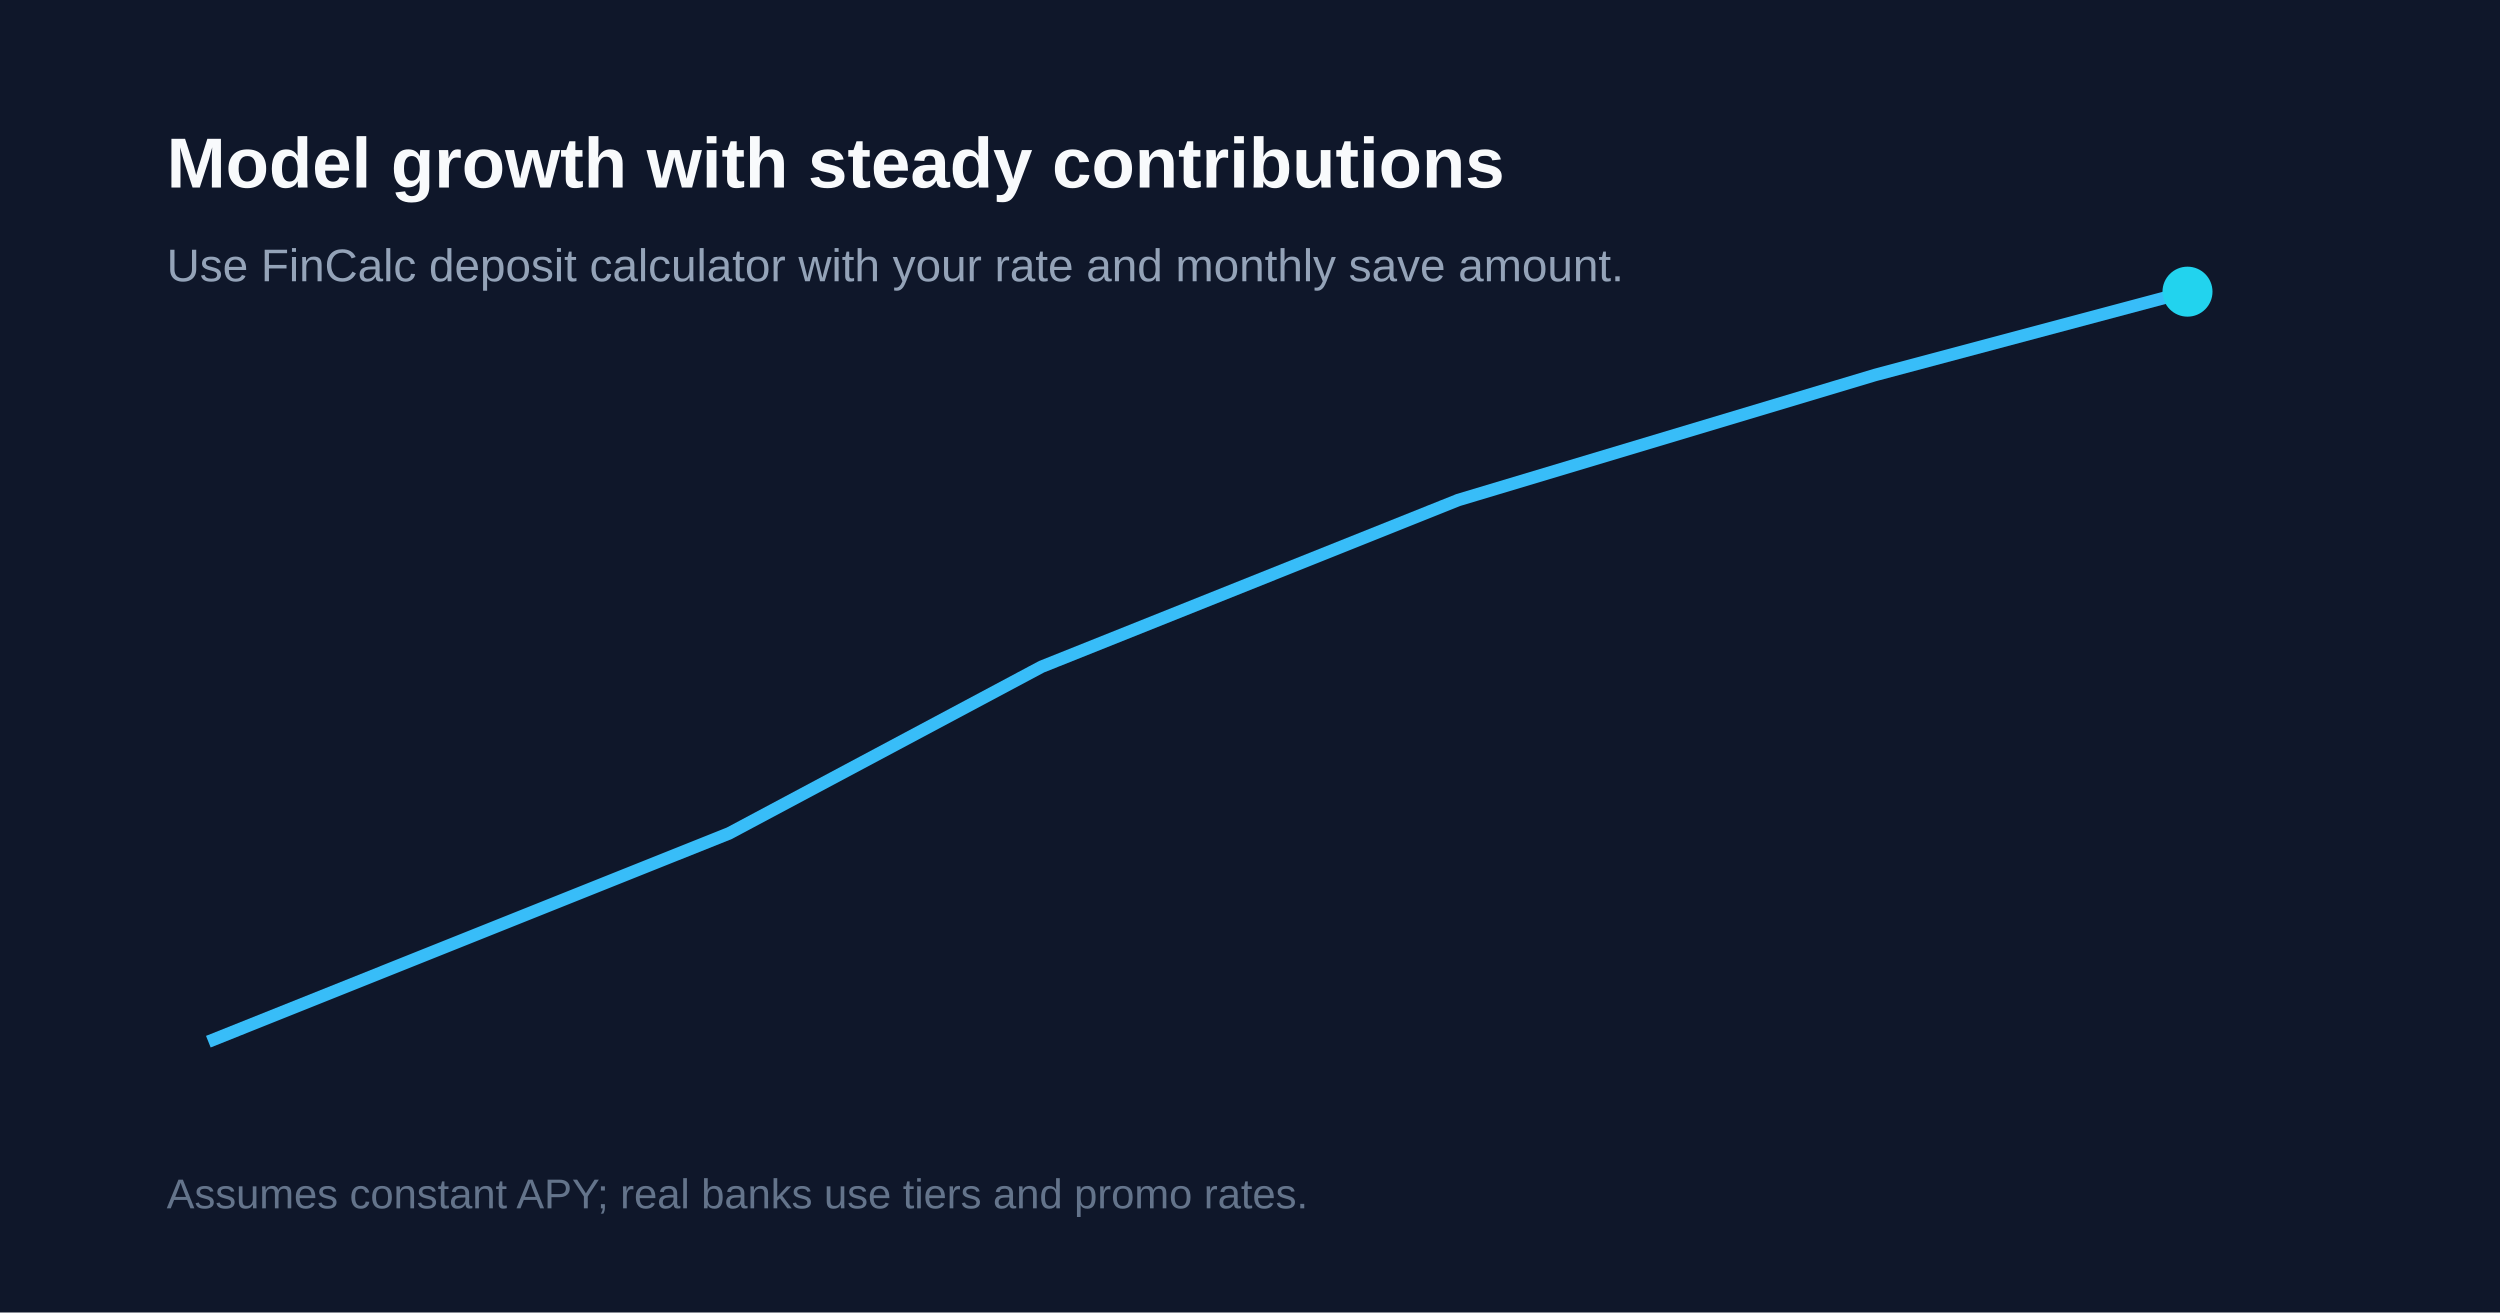
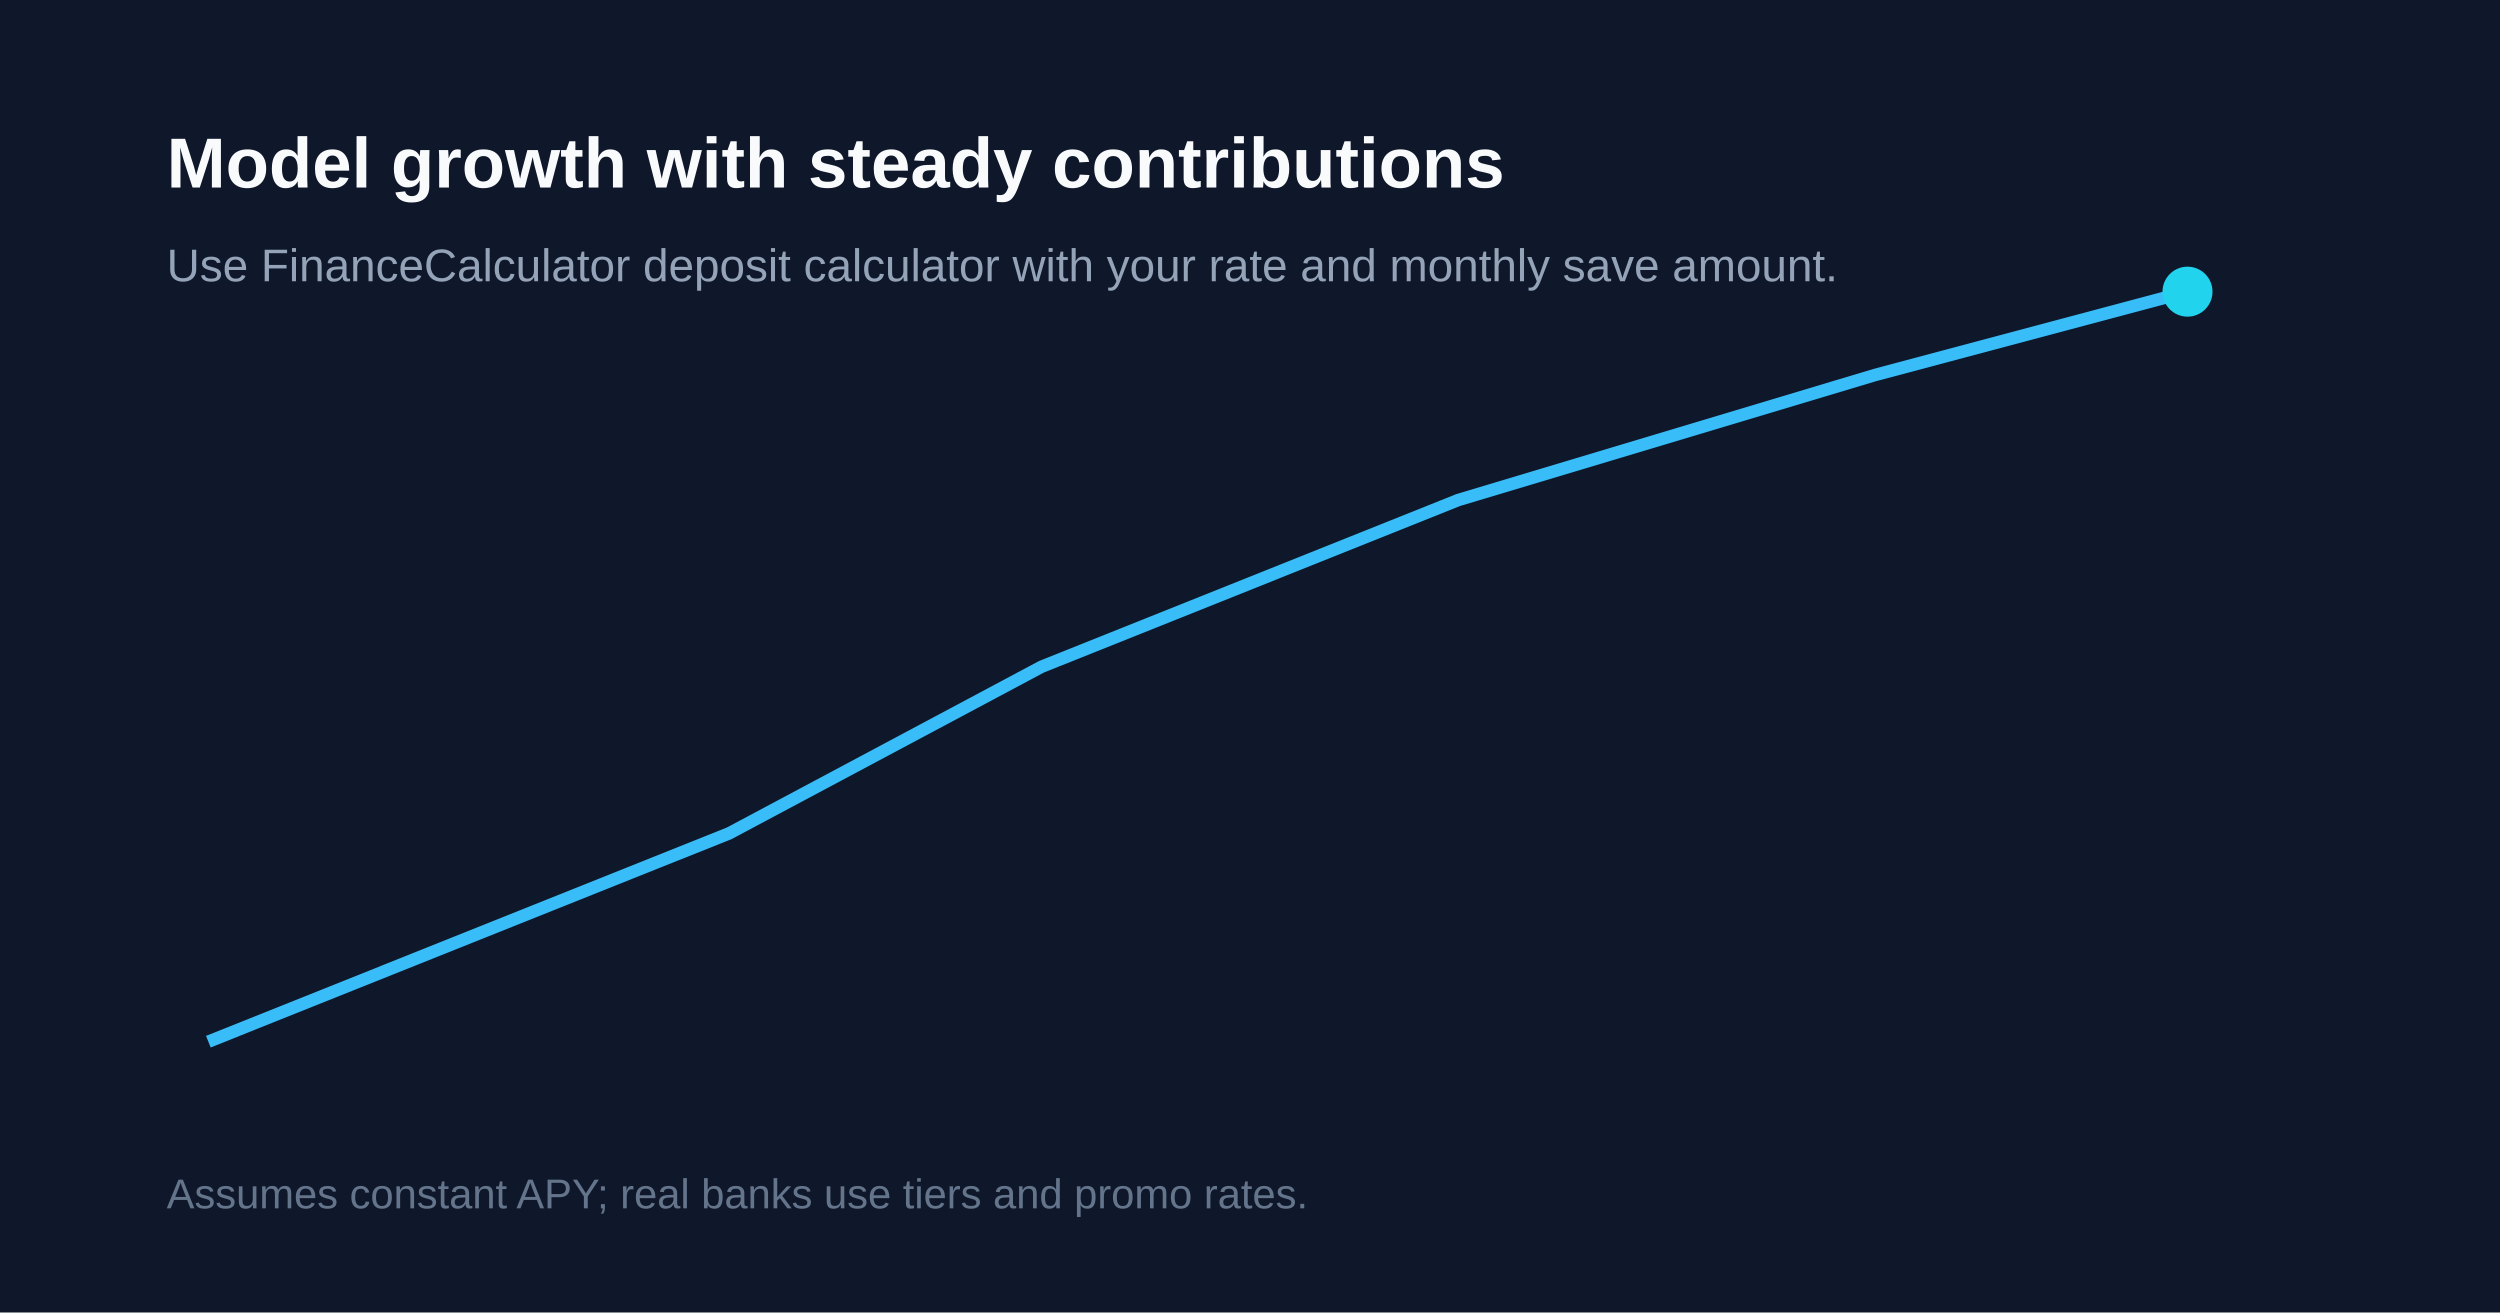
<svg xmlns="http://www.w3.org/2000/svg" width="1200" height="630" viewBox="0 0 1200 630" role="img" aria-label="Steady monthly savings growing balance curve">
  <rect width="1200" height="630" fill="#0f172a" />
  <text x="80" y="90" font-family="Arial,sans-serif" font-size="34" font-weight="700" fill="#f8fafc">Model growth with steady contributions</text>
-   <text x="80" y="135" font-family="Arial,sans-serif" font-size="22" fill="#94a3b8">Use FinCalc deposit calculator with your rate and monthly save amount.</text>
+   <text x="80" y="135" font-family="Arial,sans-serif" font-size="22" fill="#94a3b8">Use FinanceCalculator deposit calculator with your rate and monthly save amount.</text>
  <polyline points="100,500 200,460 350,400 500,320 700,240 900,180 1050,140" fill="none" stroke="#38bdf8" stroke-width="6" />
  <circle cx="1050" cy="140" r="12" fill="#22d3ee" />
  <text x="80" y="580" font-family="Arial,sans-serif" font-size="20" fill="#64748b">Assumes constant APY; real banks use tiers and promo rates.</text>
</svg>
